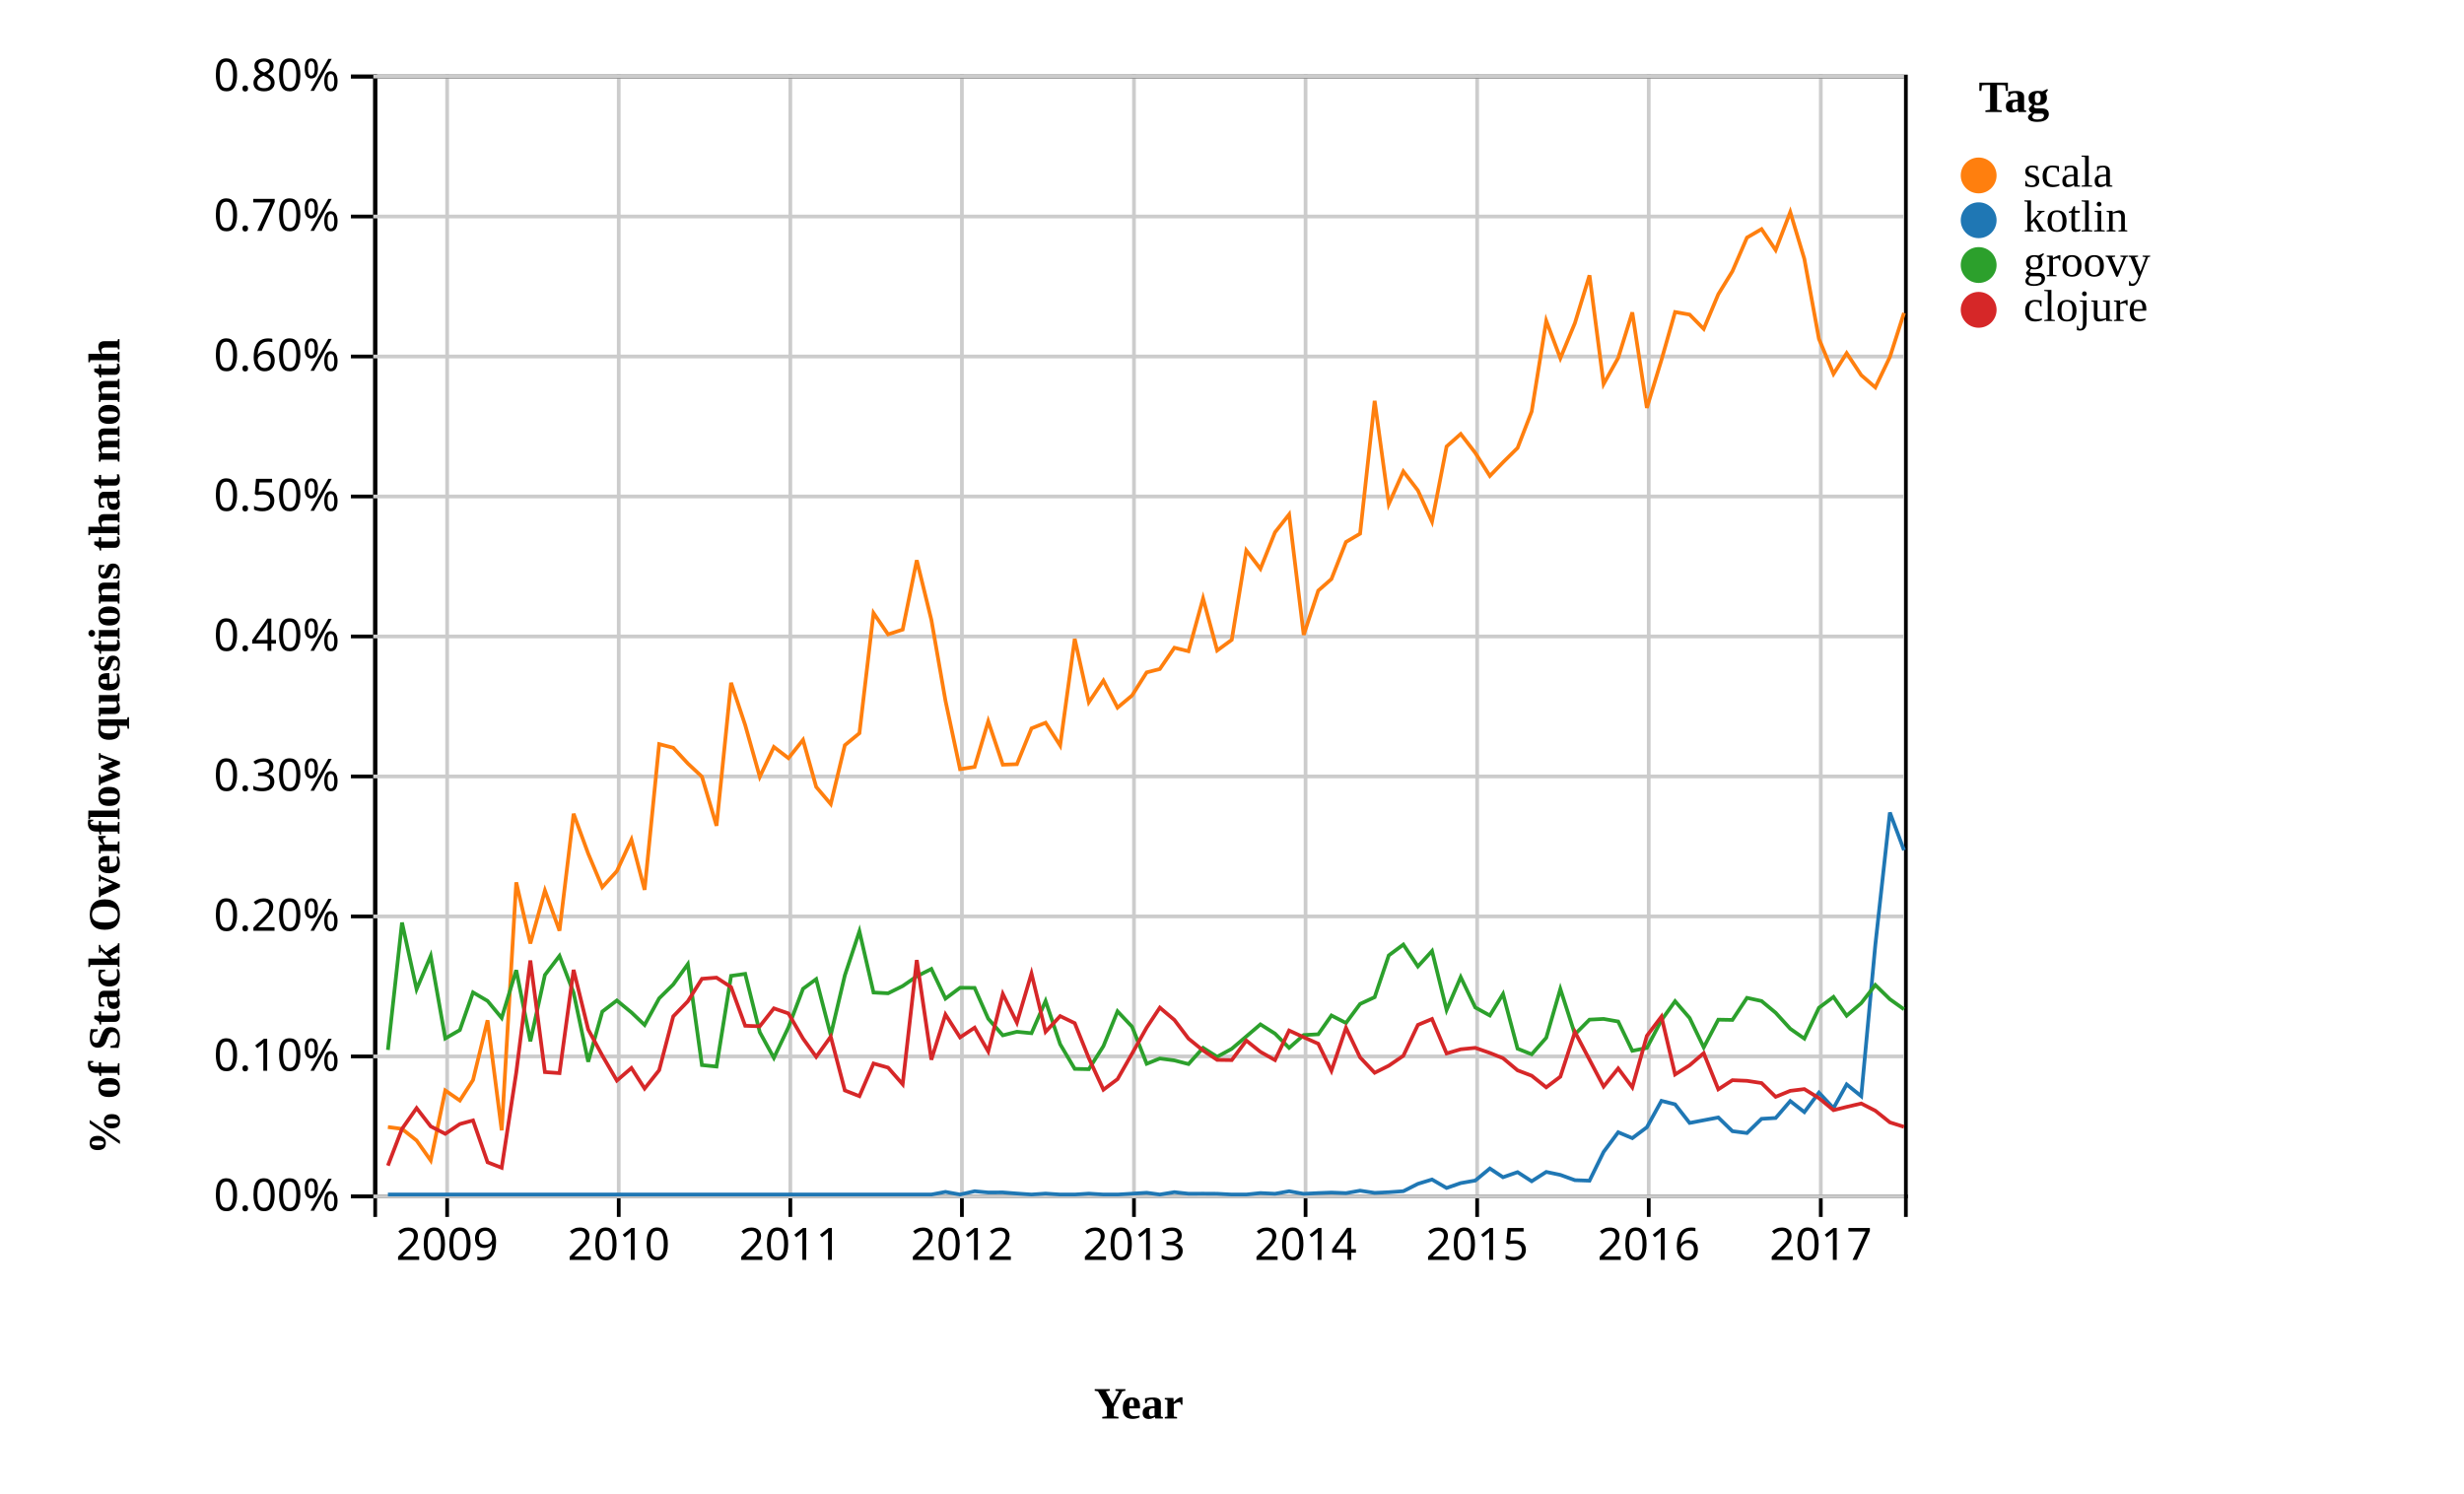
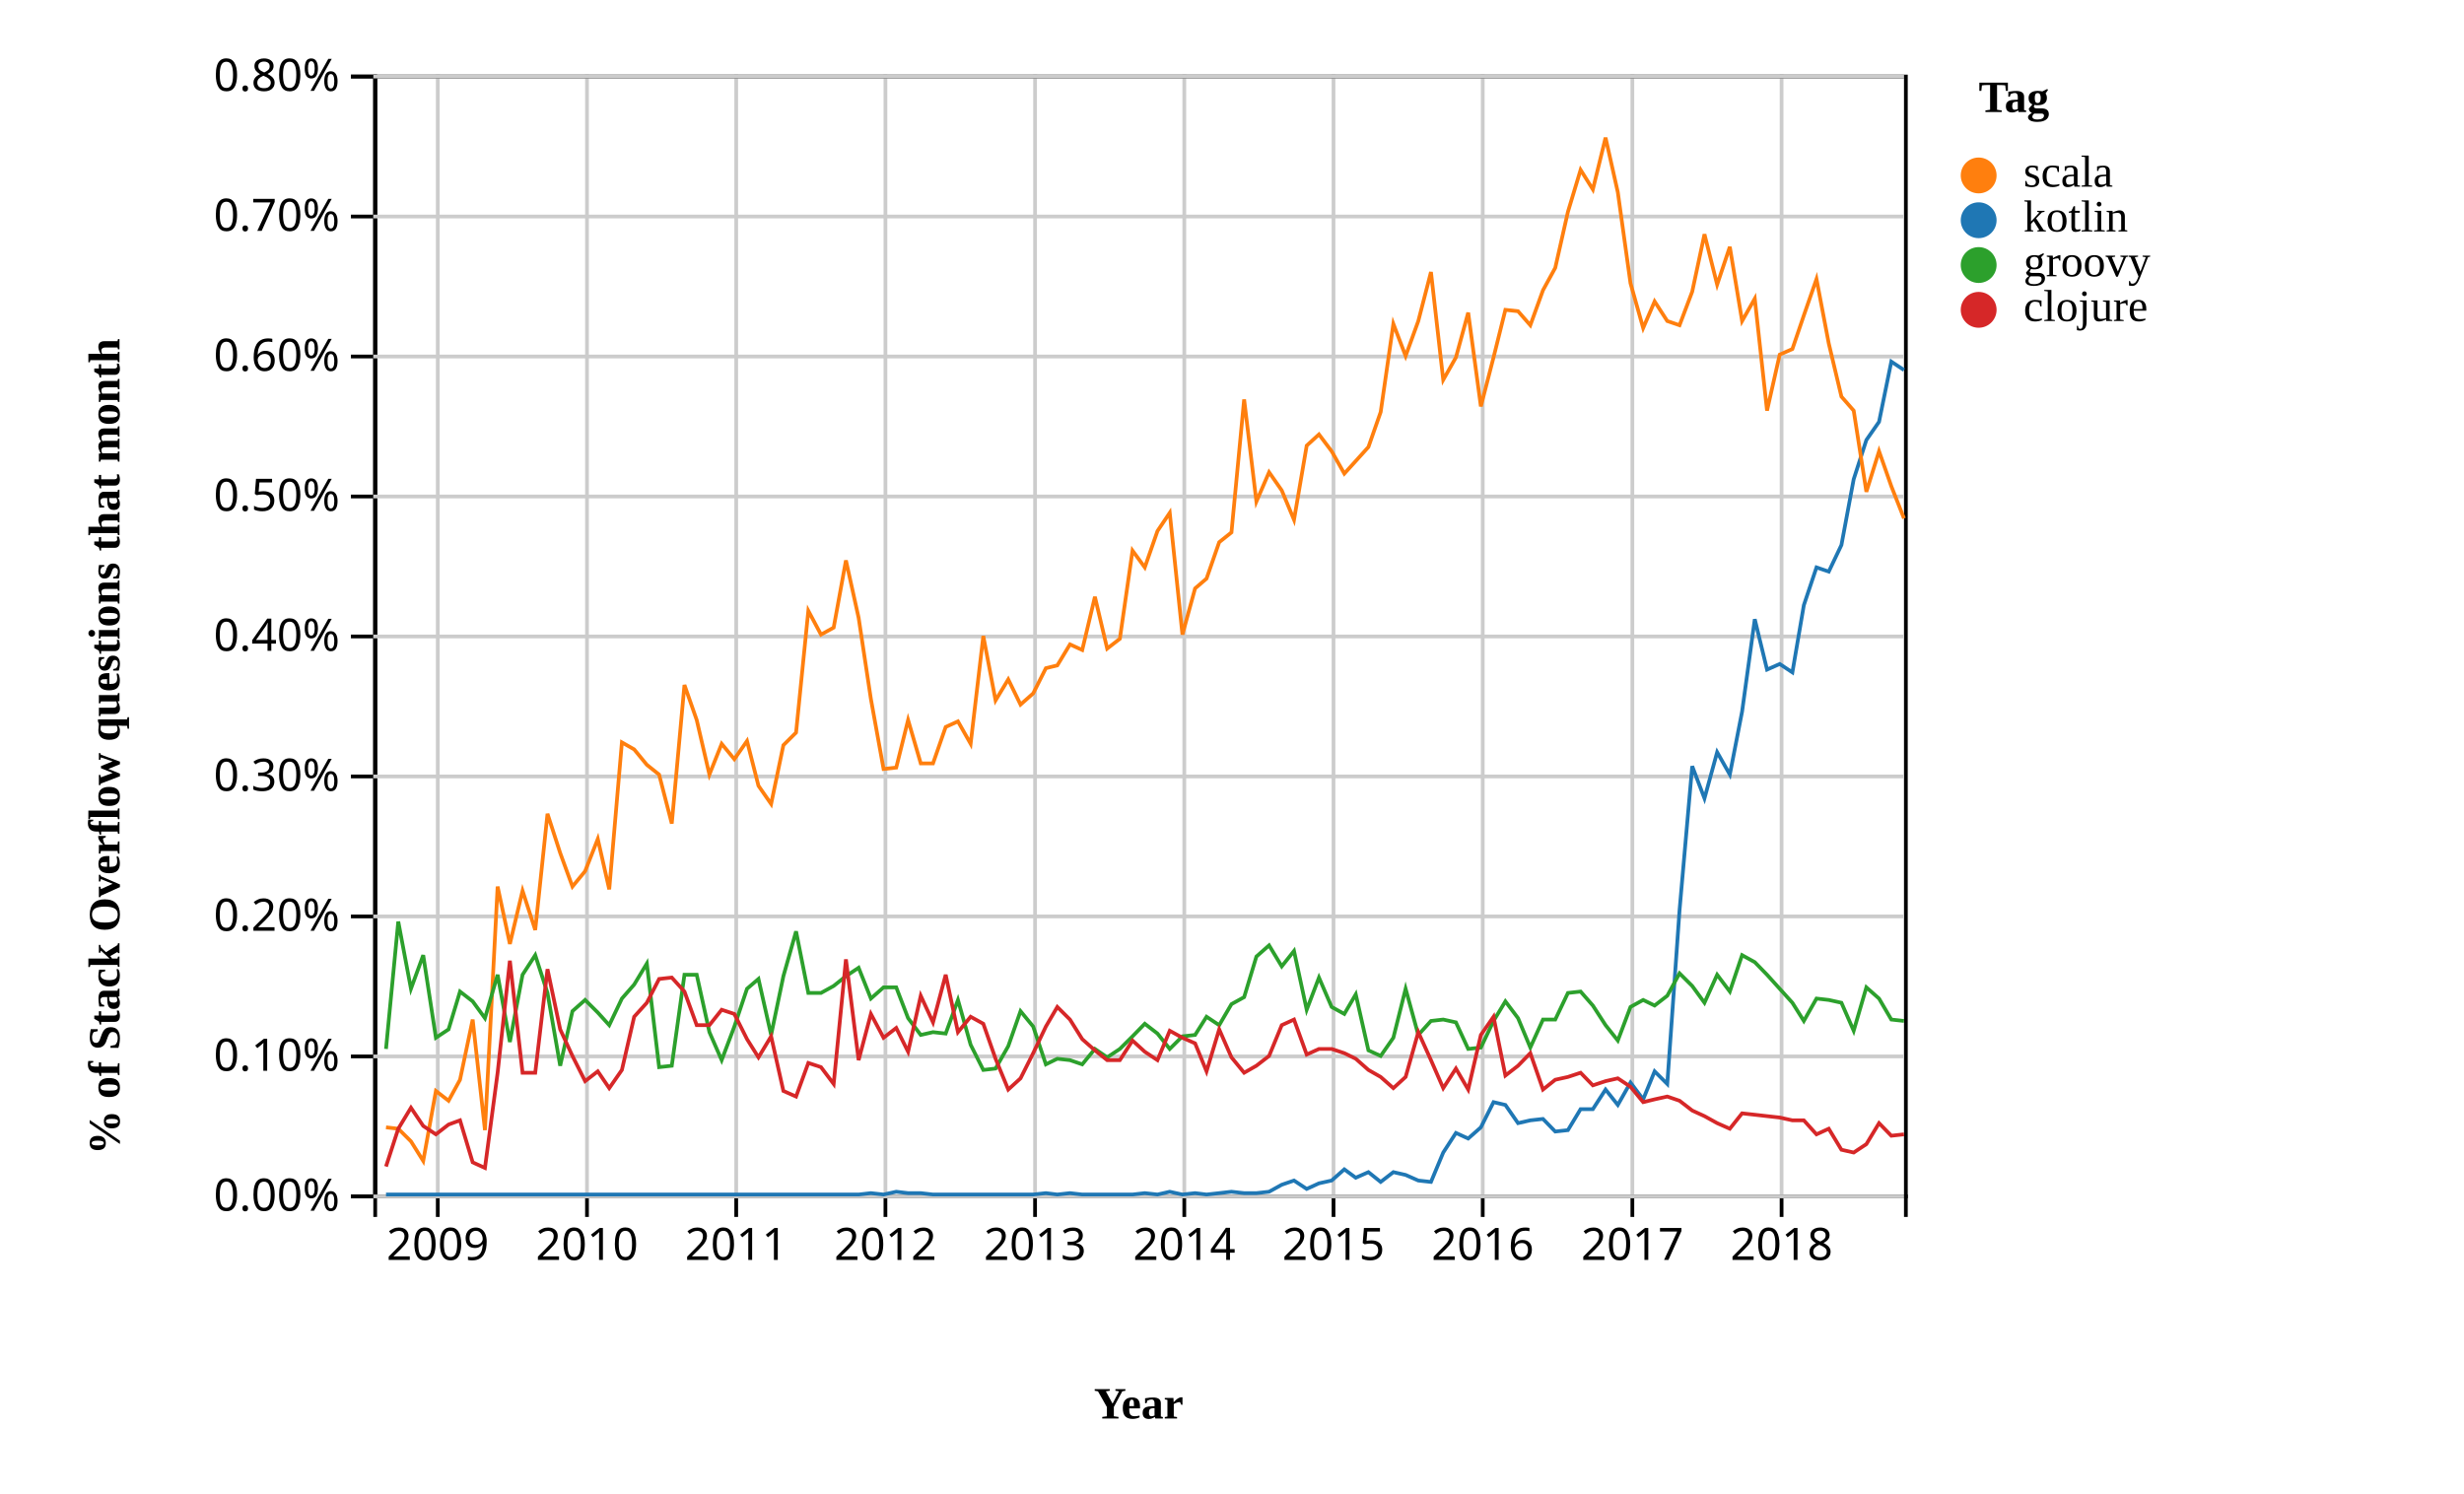
- <svg xmlns="http://www.w3.org/2000/svg" id="trend-chart" title="Stack Overflow Trends Chart" version="1.1" viewBox="0 0 660 400" preserveAspectRatio="xMidYMid meet">
+ <svg xmlns="http://www.w3.org/2000/svg" id="trend-chart" width="660" height="400" title="Stack Overflow Trends Chart" version="1.1">
  <g />
  <g class="chart-area" transform="translate(100, 20)">
    <g transform="translate(0,300)" fill="none" font-size="10" font-family="sans-serif" text-anchor="middle">
      <path class="domain" stroke="#000" d="M0.5,6V0.5H410.5V6" />
-       <g class="tick" opacity="1" transform="translate(19.27122,0)">
+       <g class="tick" opacity="1" transform="translate(16.75918,0)">
        <line stroke="#000" y2="6" x1="0.5" x2="0.5" />
        <text fill="#000" y="9" x="0.5" dy="0.71em" style="font-size: 12px;">2009</text>
      </g>
-       <g class="tick" opacity="1" transform="translate(65.23252,0)">
+       <g class="tick" opacity="1" transform="translate(56.72936,0)">
        <line stroke="#000" y2="6" x1="0.5" x2="0.5" />
        <text fill="#000" y="9" x="0.5" dy="0.71em" style="font-size: 12px;">2010</text>
      </g>
-       <g class="tick" opacity="1" transform="translate(111.1938,0)">
+       <g class="tick" opacity="1" transform="translate(96.69953,0)">
        <line stroke="#000" y2="6" x1="0.5" x2="0.5" />
        <text fill="#000" y="9" x="0.5" dy="0.71em" style="font-size: 12px;">2011</text>
      </g>
-       <g class="tick" opacity="1" transform="translate(157.1551,0)">
+       <g class="tick" opacity="1" transform="translate(136.6697,0)">
        <line stroke="#000" y2="6" x1="0.5" x2="0.5" />
        <text fill="#000" y="9" x="0.5" dy="0.71em" style="font-size: 12px;">2012</text>
      </g>
-       <g class="tick" opacity="1" transform="translate(203.2423,0)">
+       <g class="tick" opacity="1" transform="translate(176.7494,0)">
        <line stroke="#000" y2="6" x1="0.5" x2="0.5" />
        <text fill="#000" y="9" x="0.5" dy="0.71em" style="font-size: 12px;">2013</text>
      </g>
-       <g class="tick" opacity="1" transform="translate(249.2036,0)">
+       <g class="tick" opacity="1" transform="translate(216.7196,0)">
        <line stroke="#000" y2="6" x1="0.5" x2="0.5" />
        <text fill="#000" y="9" x="0.5" dy="0.71em" style="font-size: 12px;">2014</text>
      </g>
-       <g class="tick" opacity="1" transform="translate(295.165,0)">
+       <g class="tick" opacity="1" transform="translate(256.6897,0)">
        <line stroke="#000" y2="6" x1="0.5" x2="0.5" />
        <text fill="#000" y="9" x="0.5" dy="0.71em" style="font-size: 12px;">2015</text>
      </g>
-       <g class="tick" opacity="1" transform="translate(341.1263,0)">
+       <g class="tick" opacity="1" transform="translate(296.6599,0)">
        <line stroke="#000" y2="6" x1="0.5" x2="0.5" />
        <text fill="#000" y="9" x="0.5" dy="0.71em" style="font-size: 12px;">2016</text>
      </g>
-       <g class="tick" opacity="1" transform="translate(387.2135,0)">
+       <g class="tick" opacity="1" transform="translate(336.7396,0)">
        <line stroke="#000" y2="6" x1="0.5" x2="0.5" />
        <text fill="#000" y="9" x="0.5" dy="0.71em" style="font-size: 12px;">2017</text>
+       </g>
+       <g class="tick" opacity="1" transform="translate(376.7098,0)">
+         <line stroke="#000" y2="6" x1="0.5" x2="0.5" />
+         <text fill="#000" y="9" x="0.5" dy="0.71em" style="font-size: 12px;">2018</text>
      </g>
    </g>
    <g class="grid-lines" transform="translate(0,300)" fill="none" font-size="10" font-family="sans-serif" text-anchor="middle">
      <path class="domain" stroke="#000" d="M0.5,-300V0.5H410.5V-300" />
-       <g class="tick" opacity="1" transform="translate(19.27122,0)">
+       <g class="tick" opacity="1" transform="translate(16.75918,0)">
        <line stroke="#000" y2="-300" x1="0.5" x2="0.5" style="stroke: #ccc; fill: none;" />
      </g>
-       <g class="tick" opacity="1" transform="translate(65.23252,0)">
+       <g class="tick" opacity="1" transform="translate(56.72936,0)">
        <line stroke="#000" y2="-300" x1="0.5" x2="0.5" style="stroke: #ccc; fill: none;" />
      </g>
-       <g class="tick" opacity="1" transform="translate(111.1938,0)">
+       <g class="tick" opacity="1" transform="translate(96.69953,0)">
        <line stroke="#000" y2="-300" x1="0.5" x2="0.5" style="stroke: #ccc; fill: none;" />
      </g>
-       <g class="tick" opacity="1" transform="translate(157.1551,0)">
+       <g class="tick" opacity="1" transform="translate(136.6697,0)">
        <line stroke="#000" y2="-300" x1="0.5" x2="0.5" style="stroke: #ccc; fill: none;" />
      </g>
-       <g class="tick" opacity="1" transform="translate(203.2423,0)">
+       <g class="tick" opacity="1" transform="translate(176.7494,0)">
        <line stroke="#000" y2="-300" x1="0.5" x2="0.5" style="stroke: #ccc; fill: none;" />
      </g>
-       <g class="tick" opacity="1" transform="translate(249.2036,0)">
+       <g class="tick" opacity="1" transform="translate(216.7196,0)">
        <line stroke="#000" y2="-300" x1="0.5" x2="0.5" style="stroke: #ccc; fill: none;" />
      </g>
-       <g class="tick" opacity="1" transform="translate(295.165,0)">
+       <g class="tick" opacity="1" transform="translate(256.6897,0)">
        <line stroke="#000" y2="-300" x1="0.5" x2="0.5" style="stroke: #ccc; fill: none;" />
      </g>
-       <g class="tick" opacity="1" transform="translate(341.1263,0)">
+       <g class="tick" opacity="1" transform="translate(296.6599,0)">
        <line stroke="#000" y2="-300" x1="0.5" x2="0.5" style="stroke: #ccc; fill: none;" />
      </g>
-       <g class="tick" opacity="1" transform="translate(387.2135,0)">
+       <g class="tick" opacity="1" transform="translate(336.7396,0)">
+         <line stroke="#000" y2="-300" x1="0.5" x2="0.5" style="stroke: #ccc; fill: none;" />
+       </g>
+       <g class="tick" opacity="1" transform="translate(376.7098,0)">
        <line stroke="#000" y2="-300" x1="0.5" x2="0.5" style="stroke: #ccc; fill: none;" />
      </g>
    </g>
-     <text x="205" y="360" class="axis-label x-axis-label" style="text-anchor: middle; font-weight: bold;">Year
-         </text>
+     <text x="205" y="360" class="axis-label x-axis-label" style="text-anchor: middle; font-weight: bold;">Year</text>
    <g fill="none" font-size="10" font-family="sans-serif" text-anchor="end">
      <path class="domain" stroke="#000" d="M-6,300.5H0.5V0.5H-6" />
      <g class="tick" opacity="1" transform="translate(0,300)">
        <line stroke="#000" x2="-6" y1="0.5" y2="0.5" />
        <text fill="#000" x="-9" y="0.5" dy="0.32em" style="font-size: 12px;">0.00%</text>
      </g>
      <g class="tick" opacity="1" transform="translate(0,262.5)">
        <line stroke="#000" x2="-6" y1="0.5" y2="0.5" />
        <text fill="#000" x="-9" y="0.5" dy="0.32em" style="font-size: 12px;">0.10%</text>
      </g>
      <g class="tick" opacity="1" transform="translate(0,225)">
        <line stroke="#000" x2="-6" y1="0.5" y2="0.5" />
        <text fill="#000" x="-9" y="0.5" dy="0.32em" style="font-size: 12px;">0.20%</text>
      </g>
      <g class="tick" opacity="1" transform="translate(0,187.5)">
        <line stroke="#000" x2="-6" y1="0.5" y2="0.5" />
        <text fill="#000" x="-9" y="0.5" dy="0.32em" style="font-size: 12px;">0.30%</text>
      </g>
      <g class="tick" opacity="1" transform="translate(0,150)">
        <line stroke="#000" x2="-6" y1="0.5" y2="0.5" />
        <text fill="#000" x="-9" y="0.5" dy="0.32em" style="font-size: 12px;">0.40%</text>
      </g>
      <g class="tick" opacity="1" transform="translate(0,112.5)">
        <line stroke="#000" x2="-6" y1="0.5" y2="0.5" />
        <text fill="#000" x="-9" y="0.5" dy="0.32em" style="font-size: 12px;">0.50%</text>
      </g>
      <g class="tick" opacity="1" transform="translate(0,75)">
        <line stroke="#000" x2="-6" y1="0.5" y2="0.5" />
        <text fill="#000" x="-9" y="0.5" dy="0.32em" style="font-size: 12px;">0.60%</text>
      </g>
      <g class="tick" opacity="1" transform="translate(0,37.5)">
        <line stroke="#000" x2="-6" y1="0.5" y2="0.5" />
        <text fill="#000" x="-9" y="0.5" dy="0.32em" style="font-size: 12px;">0.70%</text>
      </g>
      <g class="tick" opacity="1" transform="translate(0,0)">
        <line stroke="#000" x2="-6" y1="0.5" y2="0.5" />
        <text fill="#000" x="-9" y="0.5" dy="0.32em" style="font-size: 12px;">0.80%</text>
      </g>
    </g>
    <g class="grid-lines" fill="none" font-size="10" font-family="sans-serif" text-anchor="end">
      <path class="domain" stroke="#000" d="M410,300.5H0.5V0.5H410" />
      <g class="tick" opacity="1" transform="translate(0,300)">
        <line stroke="#000" x2="410" y1="0.5" y2="0.5" style="stroke: #ccc; fill: none;" />
      </g>
      <g class="tick" opacity="1" transform="translate(0,262.5)">
        <line stroke="#000" x2="410" y1="0.5" y2="0.5" style="stroke: #ccc; fill: none;" />
      </g>
      <g class="tick" opacity="1" transform="translate(0,225)">
        <line stroke="#000" x2="410" y1="0.5" y2="0.5" style="stroke: #ccc; fill: none;" />
      </g>
      <g class="tick" opacity="1" transform="translate(0,187.5)">
        <line stroke="#000" x2="410" y1="0.5" y2="0.5" style="stroke: #ccc; fill: none;" />
      </g>
      <g class="tick" opacity="1" transform="translate(0,150)">
        <line stroke="#000" x2="410" y1="0.5" y2="0.5" style="stroke: #ccc; fill: none;" />
      </g>
      <g class="tick" opacity="1" transform="translate(0,112.5)">
        <line stroke="#000" x2="410" y1="0.5" y2="0.5" style="stroke: #ccc; fill: none;" />
      </g>
      <g class="tick" opacity="1" transform="translate(0,75)">
        <line stroke="#000" x2="410" y1="0.5" y2="0.5" style="stroke: #ccc; fill: none;" />
      </g>
      <g class="tick" opacity="1" transform="translate(0,37.5)">
        <line stroke="#000" x2="410" y1="0.5" y2="0.5" style="stroke: #ccc; fill: none;" />
      </g>
      <g class="tick" opacity="1" transform="translate(0,0)">
        <line stroke="#000" x2="410" y1="0.5" y2="0.5" style="stroke: #ccc; fill: none;" />
      </g>
    </g>
    <g class="lines">
-       <path class="line" d="M3.904,300L7.681,300L11.59,300L15.368,300L19.271,300L23.175,300L26.701,300L30.599,300L34.377,300L38.28,300L42.058,300L45.961,300L49.865,300L53.643,300L57.551,300L61.329,300L65.233,300L69.136,300L72.662,300L76.56,300L80.338,300L84.241,300L88.019,300L91.923,300L95.826,300L99.604,300L103.513,300L107.29,300L111.194,300L115.097,300L118.623,300L122.521,300L126.299,300L130.203,300L133.98,300L137.884,300L141.787,300L145.565,300L149.474,300L153.252,299.291L157.155,300L161.059,299.115L164.71,299.452L168.609,299.434L172.386,299.73L176.29,300L180.068,299.745L183.971,300L187.875,300L191.652,299.756L195.561,300L199.339,300L203.242,299.771L207.146,299.527L210.672,300L214.57,299.363L218.348,299.783L222.251,299.771L226.029,299.794L229.932,300L233.836,300L237.614,299.603L241.522,299.794L245.3,299.115L249.204,299.809L253.107,299.61L256.633,299.471L260.531,299.625L264.309,298.965L268.213,299.554L271.99,299.381L275.894,299.108L279.797,297.135L283.575,295.976L287.484,298.245L291.261,296.936L295.165,296.25L299.069,293.025L302.594,295.365L306.493,294.004L310.27,296.441L314.174,293.944L317.951,294.739L321.855,296.156L325.759,296.288L329.536,288.585L333.445,283.316L337.223,284.899L341.126,281.985L345.03,274.901L348.682,275.835L352.58,280.822L356.357,280.099L360.261,279.356L364.039,283.031L367.942,283.526L371.846,279.716L375.623,279.499L379.532,274.961L383.31,277.92L387.213,272.7L391.117,276.844L394.643,270.499L398.541,273.652L402.319,233.145L406.222,197.663L410,207.761" data-legend="kotlin" style="stroke: rgb(31, 119, 180); fill: none;" />
-       <path class="line" d="M3.904,281.925L7.681,282.413L11.59,285.529L15.368,290.869L19.271,272.123L23.175,274.819L26.701,269.317L30.599,253.32L34.377,282.803L38.28,216.371L42.058,232.751L45.961,218.558L49.865,229.331L53.643,197.993L57.551,208.669L61.329,217.665L65.233,213.364L69.136,204.919L72.662,218.381L76.56,179.344L80.338,180.319L84.241,184.526L88.019,188.059L91.923,201.221L95.826,162.907L99.604,174.233L103.513,188.1L107.29,180.101L111.194,183.105L115.097,178.204L118.623,190.8L122.521,195.405L126.299,179.632L130.203,176.415L133.98,144.225L137.884,149.944L141.787,148.661L145.565,130.08L149.474,146.059L153.252,167.719L157.155,186.045L161.059,185.445L164.71,173.22L168.609,184.849L172.386,184.714L176.29,175.125L180.068,173.61L183.971,179.715L187.875,151.144L191.652,168.124L195.561,162.315L199.339,169.567L203.242,166.294L207.146,160.117L210.672,159.221L214.57,153.517L218.348,154.459L222.251,140.299L226.029,154.26L229.932,151.403L233.836,127.459L237.614,132.383L241.522,122.591L245.3,117.806L249.204,150.086L253.107,138.214L256.633,135.116L260.531,125.194L264.309,122.963L268.213,87.379L271.99,115.058L275.894,106.275L279.797,111.379L283.575,119.741L287.484,99.604L291.261,96.255L295.165,101.318L299.069,107.494L302.594,103.849L306.493,99.994L310.27,90.233L314.174,65.936L317.951,75.975L321.855,66.536L325.759,53.756L329.536,82.882L333.445,75.87L337.223,63.69L341.126,89.269L345.03,76.433L348.682,63.589L352.58,64.275L356.357,68.115L360.261,58.826L364.039,52.672L367.942,43.646L371.846,41.377L375.623,47.002L379.532,36.814L383.31,49.361L387.213,70.77L391.117,80.171L394.643,74.606L398.541,80.494L402.319,83.783L406.222,75.637L410,63.84" data-legend="scala" style="stroke: rgb(255, 127, 14); fill: none;" />
-       <path class="line" d="M3.904,261.266L7.681,227.137L11.59,245.006L15.368,236.062L19.271,258.184L23.175,255.934L26.701,245.85L30.599,248.134L34.377,252.697L38.28,239.895L42.058,258.967L45.961,241.181L49.865,236.062L53.643,245.936L57.551,264.431L61.329,250.991L65.233,248.018L69.136,251.22L72.662,254.576L76.56,247.444L80.338,243.724L84.241,238.282L88.019,265.324L91.923,265.717L95.826,241.421L99.604,240.885L103.513,256.515L107.29,263.396L111.194,255.184L115.097,244.882L118.623,242.299L122.521,257.317L126.299,241.282L130.203,229.485L133.98,245.884L137.884,246.09L141.787,244.151L145.565,241.545L149.474,239.572L153.252,247.515L157.155,244.605L161.059,244.646L164.71,252.904L168.609,257.351L172.386,256.395L176.29,256.785L180.068,248.156L183.971,259.733L187.875,266.336L191.652,266.419L195.561,260.235L199.339,250.92L203.242,255.045L207.146,264.971L210.672,263.55L214.57,264.071L218.348,265.046L222.251,260.711L226.029,263.1L229.932,260.966L233.836,257.644L237.614,254.415L241.522,256.897L245.3,260.723L249.204,257.28L253.107,257.066L256.633,252.034L260.531,254.04L264.309,248.944L268.213,247.129L271.99,235.942L275.894,233.036L279.797,238.894L283.575,234.761L287.484,250.56L291.261,241.755L295.165,249.889L299.069,252.037L302.594,246.278L306.493,260.929L310.27,262.436L314.174,257.996L317.951,244.935L321.855,257.074L325.759,253.148L329.536,252.956L333.445,253.65L337.223,261.502L341.126,260.73L345.03,253.305L348.682,248.213L352.58,252.709L356.357,260.58L360.261,253.155L364.039,253.226L367.942,247.312L371.846,248.164L375.623,251.306L379.532,255.589L383.31,258.229L387.213,249.979L391.117,247.065L394.643,252.097L398.541,248.73L402.319,243.863L406.222,247.68L410,250.373" data-legend="groovy" style="stroke: rgb(44, 160, 44); fill: none;" />
-       <path class="line" d="M3.904,292.256L7.681,282.413L11.59,276.847L15.368,281.734L19.271,283.74L23.175,281.115L26.701,280.147L30.599,291.356L34.377,292.834L38.28,267.334L42.058,237.311L45.961,267.199L49.865,267.473L53.643,239.816L57.551,255.776L61.329,262.755L65.233,269.471L69.136,266.104L72.662,271.613L76.56,266.692L80.338,252.27L84.241,248.235L88.019,242.205L91.923,241.894L95.826,244.44L99.604,254.794L103.513,254.925L107.29,250.132L111.194,251.486L115.097,258.217L118.623,263.115L122.521,257.7L126.299,272.111L130.203,273.652L133.98,264.896L137.884,266.006L141.787,270.454L145.565,237.188L149.474,263.88L153.252,251.771L157.155,257.902L161.059,255.304L164.71,261.668L168.609,246.262L172.386,253.942L176.29,240.791L180.068,256.41L183.971,252.199L187.875,254.093L191.652,263.479L195.561,271.916L199.339,269.089L203.242,262.23L207.146,255.266L210.672,249.934L214.57,253.23L218.348,258.229L222.251,261.405L226.029,263.929L229.932,263.985L233.836,258.75L237.614,261.78L241.522,263.978L245.3,256.061L249.204,257.861L253.107,259.605L256.633,266.85L260.531,255.356L264.309,263.265L268.213,267.379L271.99,265.493L275.894,262.826L279.797,254.558L283.575,252.979L287.484,262.207L291.261,261.09L295.165,260.707L299.069,262.069L302.594,263.475L306.493,266.73L310.27,268.17L314.174,271.283L317.951,268.429L321.855,256.466L325.759,263.88L329.536,271.065L333.445,266.216L337.223,271.286L341.126,257.49L345.03,252.33L348.682,267.836L352.58,265.369L356.357,262.129L360.261,271.815L364.039,269.37L367.942,269.539L371.846,270.139L375.623,273.825L379.532,272.22L383.31,271.755L387.213,274.166L391.117,277.395L394.643,276.525L398.541,275.614L402.319,277.545L406.222,280.669L410,281.861" data-legend="clojure" style="stroke: rgb(214, 39, 40); fill: none;" />
+       <path class="line" d="M3.395,300L6.68,300L10.079,300L13.364,300L16.759,300L20.154,300L23.22,300L26.61,300L29.896,300L33.29,300L36.575,300L39.97,300L43.365,300L46.65,300L50.049,300L53.335,300L56.729,300L60.124,300L63.19,300L66.58,300L69.866,300L73.26,300L76.546,300L79.94,300L83.335,300L86.62,300L90.02,300L93.305,300L96.7,300L100.094,300L103.16,300L106.551,300L109.836,300L113.231,300L116.516,300L119.911,300L123.305,300L126.59,300L129.99,300L133.275,299.625L136.67,300L140.064,299.25L143.24,299.625L146.63,299.625L149.916,300L153.31,300L156.595,300L159.99,300L163.385,300L166.67,300L170.069,300L173.355,300L176.749,300L180.144,299.625L183.21,300L186.6,299.625L189.886,300L193.28,300L196.566,300L199.96,300L203.355,300L206.64,299.625L210.04,300L213.325,299.25L216.72,300L220.114,299.625L223.18,300L226.571,299.625L229.856,299.25L233.251,299.625L236.536,299.625L239.931,299.25L243.325,297.375L246.611,296.25L250.01,298.5L253.295,297L256.69,296.25L260.084,293.25L263.151,295.5L266.541,294L269.826,296.625L273.221,294L276.506,294.75L279.901,296.25L283.295,296.625L286.581,288.75L289.98,283.5L293.265,285L296.66,282L300.055,275.25L303.23,276L306.621,280.875L309.906,280.125L313.3,279.75L316.586,283.125L319.98,282.75L323.375,277.125L326.66,277.125L330.06,271.875L333.345,276L336.74,270L340.134,274.5L343.201,267L346.591,270.375L349.876,223.875L353.271,185.25L356.556,193.875L359.951,181.5L363.345,187.5L366.631,170.625L370.03,145.875L373.315,159.375L376.71,157.875L380.104,160.125L383.171,142.125L386.561,132L389.846,133.125L393.241,126L396.526,108.375L399.921,97.875L403.315,93L406.601,76.875L410,79.125" data-legend="kotlin" style="stroke: rgb(31, 119, 180); fill: none; opacity: 1; stroke-width: 1px;" />
+       <path class="line" d="M3.395,282L6.68,282.375L10.079,285.75L13.364,291L16.759,272.25L20.154,274.875L23.22,269.25L26.61,253.125L29.896,282.75L33.29,217.5L36.575,232.875L39.97,218.625L43.365,229.125L46.65,198L50.049,208.5L53.335,217.5L56.729,213.375L60.124,204.75L63.19,218.25L66.58,178.875L69.866,180.75L73.26,184.875L76.546,187.5L79.94,200.625L83.335,163.5L86.62,172.875L90.02,187.5L93.305,179.25L96.7,183.375L100.094,178.5L103.16,190.5L106.551,195.375L109.836,179.625L113.231,176.25L116.516,143.625L119.911,150L123.305,148.125L126.59,130.125L129.99,145.5L133.275,167.25L136.67,186L140.064,185.625L143.24,172.875L146.63,184.5L149.916,184.5L153.31,174.75L156.595,173.25L159.99,179.25L163.385,150.375L166.67,167.625L170.069,162L173.355,168.75L176.749,165.75L180.144,159L183.21,158.25L186.6,152.625L189.886,154.125L193.28,139.875L196.566,153.75L199.96,151.125L203.355,127.5L206.64,132L210.04,122.25L213.325,117.375L216.72,150L220.114,137.625L223.18,135L226.571,125.25L229.856,122.625L233.251,87L236.536,114.375L239.931,106.5L243.325,111.375L246.611,119.25L250.01,99.375L253.295,96.375L256.69,100.875L260.084,106.875L263.151,103.5L266.541,99.75L269.826,90.375L273.221,66.75L276.506,75.375L279.901,66L283.295,52.875L286.581,81.75L289.98,75.75L293.265,63.75L296.66,88.875L300.055,75.75L303.23,63L306.621,63.375L309.906,67.125L313.3,57.75L316.586,51.75L319.98,36.75L323.375,25.5L326.66,30.75L330.06,16.875L333.345,31.5L336.74,55.875L340.134,67.875L343.201,60.75L346.591,66L349.876,67.125L353.271,58.125L356.556,42.75L359.951,56.25L363.345,46.125L366.631,66L370.03,60L373.315,90L376.71,75L380.104,73.5L383.171,64.5L386.561,54.75L389.846,72L393.241,86.25L396.526,90L399.921,111.75L403.315,100.875L406.601,110.25L410,118.875" data-legend="scala" style="stroke: rgb(255, 127, 14); fill: none; opacity: 1; stroke-width: 1px;" />
+       <path class="line" d="M3.395,261L6.68,226.875L10.079,244.875L13.364,235.875L16.759,258L20.154,255.75L23.22,245.625L26.61,248.25L29.896,252.75L33.29,241.125L36.575,259.125L39.97,241.125L43.365,235.875L46.65,246L50.049,265.5L53.335,250.875L56.729,247.875L60.124,251.25L63.19,254.625L66.58,247.5L69.866,243.75L73.26,238.125L76.546,265.875L79.94,265.5L83.335,241.125L86.62,241.125L90.02,256.5L93.305,264L96.7,255L100.094,244.875L103.16,242.25L106.551,257.25L109.836,241.5L113.231,229.5L116.516,246L119.911,246L123.305,244.125L126.59,241.5L129.99,239.25L133.275,247.5L136.67,244.5L140.064,244.5L143.24,252.75L146.63,257.25L149.916,256.5L153.31,256.875L156.595,247.875L159.99,259.875L163.385,266.625L166.67,266.25L170.069,260.25L173.355,250.875L176.749,255L180.144,265.125L183.21,263.625L186.6,264L189.886,265.125L193.28,261L196.566,263.25L199.96,261L203.355,257.625L206.64,254.25L210.04,256.875L213.325,261L216.72,257.625L220.114,257.25L223.18,252.375L226.571,254.625L229.856,249L233.251,247.125L236.536,236.25L239.931,233.25L243.325,238.875L246.611,234.75L250.01,250.5L253.295,241.875L256.69,249.75L260.084,251.625L263.151,246.375L266.541,261.375L269.826,262.875L273.221,258L276.506,244.875L279.901,257.25L283.295,253.5L286.581,253.125L289.98,253.875L293.265,261L296.66,260.625L300.055,253.5L303.23,248.25L306.621,252.75L309.906,260.625L313.3,253.125L316.586,253.125L319.98,246L323.375,245.625L326.66,249.375L330.06,254.625L333.345,258.75L336.74,249.75L340.134,247.875L343.201,249.375L346.591,246.75L349.876,240.75L353.271,244.125L356.556,248.625L359.951,241.125L363.345,245.625L366.631,235.875L370.03,237.75L373.315,241.125L376.71,244.875L380.104,248.625L383.171,253.5L386.561,247.5L389.846,247.875L393.241,248.625L396.526,256.125L399.921,244.5L403.315,247.5L406.601,253.125L410,253.5" data-legend="groovy" style="stroke: rgb(44, 160, 44); fill: none; opacity: 1; stroke-width: 1px;" />
+       <path class="line" d="M3.395,292.5L6.68,282.375L10.079,276.75L13.364,281.625L16.759,283.875L20.154,281.25L23.22,280.125L26.61,291.375L29.896,292.875L33.29,267.375L36.575,237.375L39.97,267.375L43.365,267.375L46.65,239.625L50.049,255.75L53.335,262.875L56.729,269.625L60.124,267L63.19,271.5L66.58,266.625L69.866,252.375L73.26,248.625L76.546,242.25L79.94,241.875L83.335,245.625L86.62,254.625L90.02,254.625L93.305,250.5L96.7,251.625L100.094,258.375L103.16,263.25L106.551,257.625L109.836,272.25L113.231,273.75L116.516,264.75L119.911,265.875L123.305,270.375L126.59,237L129.99,264L133.275,251.625L136.67,258L140.064,255.375L143.24,261.75L146.63,246.75L149.916,253.875L153.31,241.125L156.595,256.5L159.99,252.375L163.385,254.25L166.67,263.625L170.069,271.875L173.355,268.875L176.749,262.125L180.144,255L183.21,249.75L186.6,253.125L189.886,258.375L193.28,261.375L196.566,264L199.96,264L203.355,258.75L206.64,261.75L210.04,264L213.325,256.125L216.72,258L220.114,259.5L223.18,267L226.571,255.75L229.856,263.25L233.251,267.375L236.536,265.5L239.931,262.875L243.325,254.625L246.611,253.125L250.01,262.5L253.295,261L256.69,261L260.084,262.125L263.151,263.625L266.541,266.625L269.826,268.5L273.221,271.5L276.506,268.5L279.901,256.5L283.295,264L286.581,271.5L289.98,266.25L293.265,271.875L296.66,257.25L300.055,252.375L303.23,268.125L306.621,265.5L309.906,262.125L313.3,271.875L316.586,269.25L319.98,268.5L323.375,267.375L326.66,270.75L330.06,269.625L333.345,268.875L336.74,271.125L340.134,275.25L343.201,274.5L346.591,273.75L349.876,274.875L353.271,277.5L356.556,279L359.951,280.875L363.345,282.375L366.631,278.25L370.03,278.625L373.315,279L376.71,279.375L380.104,280.125L383.171,280.125L386.561,283.875L389.846,282.375L393.241,288L396.526,288.75L399.921,286.5L403.315,280.875L406.601,284.25L410,283.875" data-legend="clojure" style="stroke: rgb(214, 39, 40); fill: none; opacity: 1; stroke-width: 1px;" />
    </g>
  </g>
  <g transform="translate(20, 150)">
-     <text transform="rotate(-90)" x="-50" y="0" dy="1em" class="axis-label y-axis-label" style="text-anchor: middle; font-weight: bold;">% of Stack Overflow questions that month
-         </text>
+     <text transform="rotate(-90)" x="-50" y="0" dy="1em" class="axis-label y-axis-label" style="text-anchor: middle; font-weight: bold;">% of Stack Overflow questions that month</text>
  </g>
  <g class="legend" transform="translate(530, 30)" style="font-size: 12px;">
    <text class="legend-title" style="font-weight: bold;">Tag</text>
    <g class="legend-items" transform="translate(0,20)">
-       <text y="0em" x="1em">scala</text>
-       <text y="1em" x="1em">kotlin</text>
-       <text y="2em" x="1em">groovy</text>
-       <text y="3em" x="1em">clojure</text>
+       <text y="0em" x="1em" style="font-weight: normal;">scala</text>
+       <text y="1em" x="1em" style="font-weight: normal;">kotlin</text>
+       <text y="2em" x="1em" style="font-weight: normal;">groovy</text>
+       <text y="3em" x="1em" style="font-weight: normal;">clojure</text>
      <circle cy="-0.25em" cx="0" r="0.4em" style="fill: rgb(255, 127, 14);" />
-       <circle cy="0.75em" cx="0" r="0.4em" style="fill: rgb(31, 119, 180);" />
+       <circle cy="0.75em" cx="0" r="0.4em" style="fill: rgb(31, 119, 180); font-weight: normal;" />
      <circle cy="1.75em" cx="0" r="0.4em" style="fill: rgb(44, 160, 44);" />
      <circle cy="2.75em" cx="0" r="0.4em" style="fill: rgb(214, 39, 40);" />
    </g>
    <rect class="legend-box" />
  </g>
</svg>
